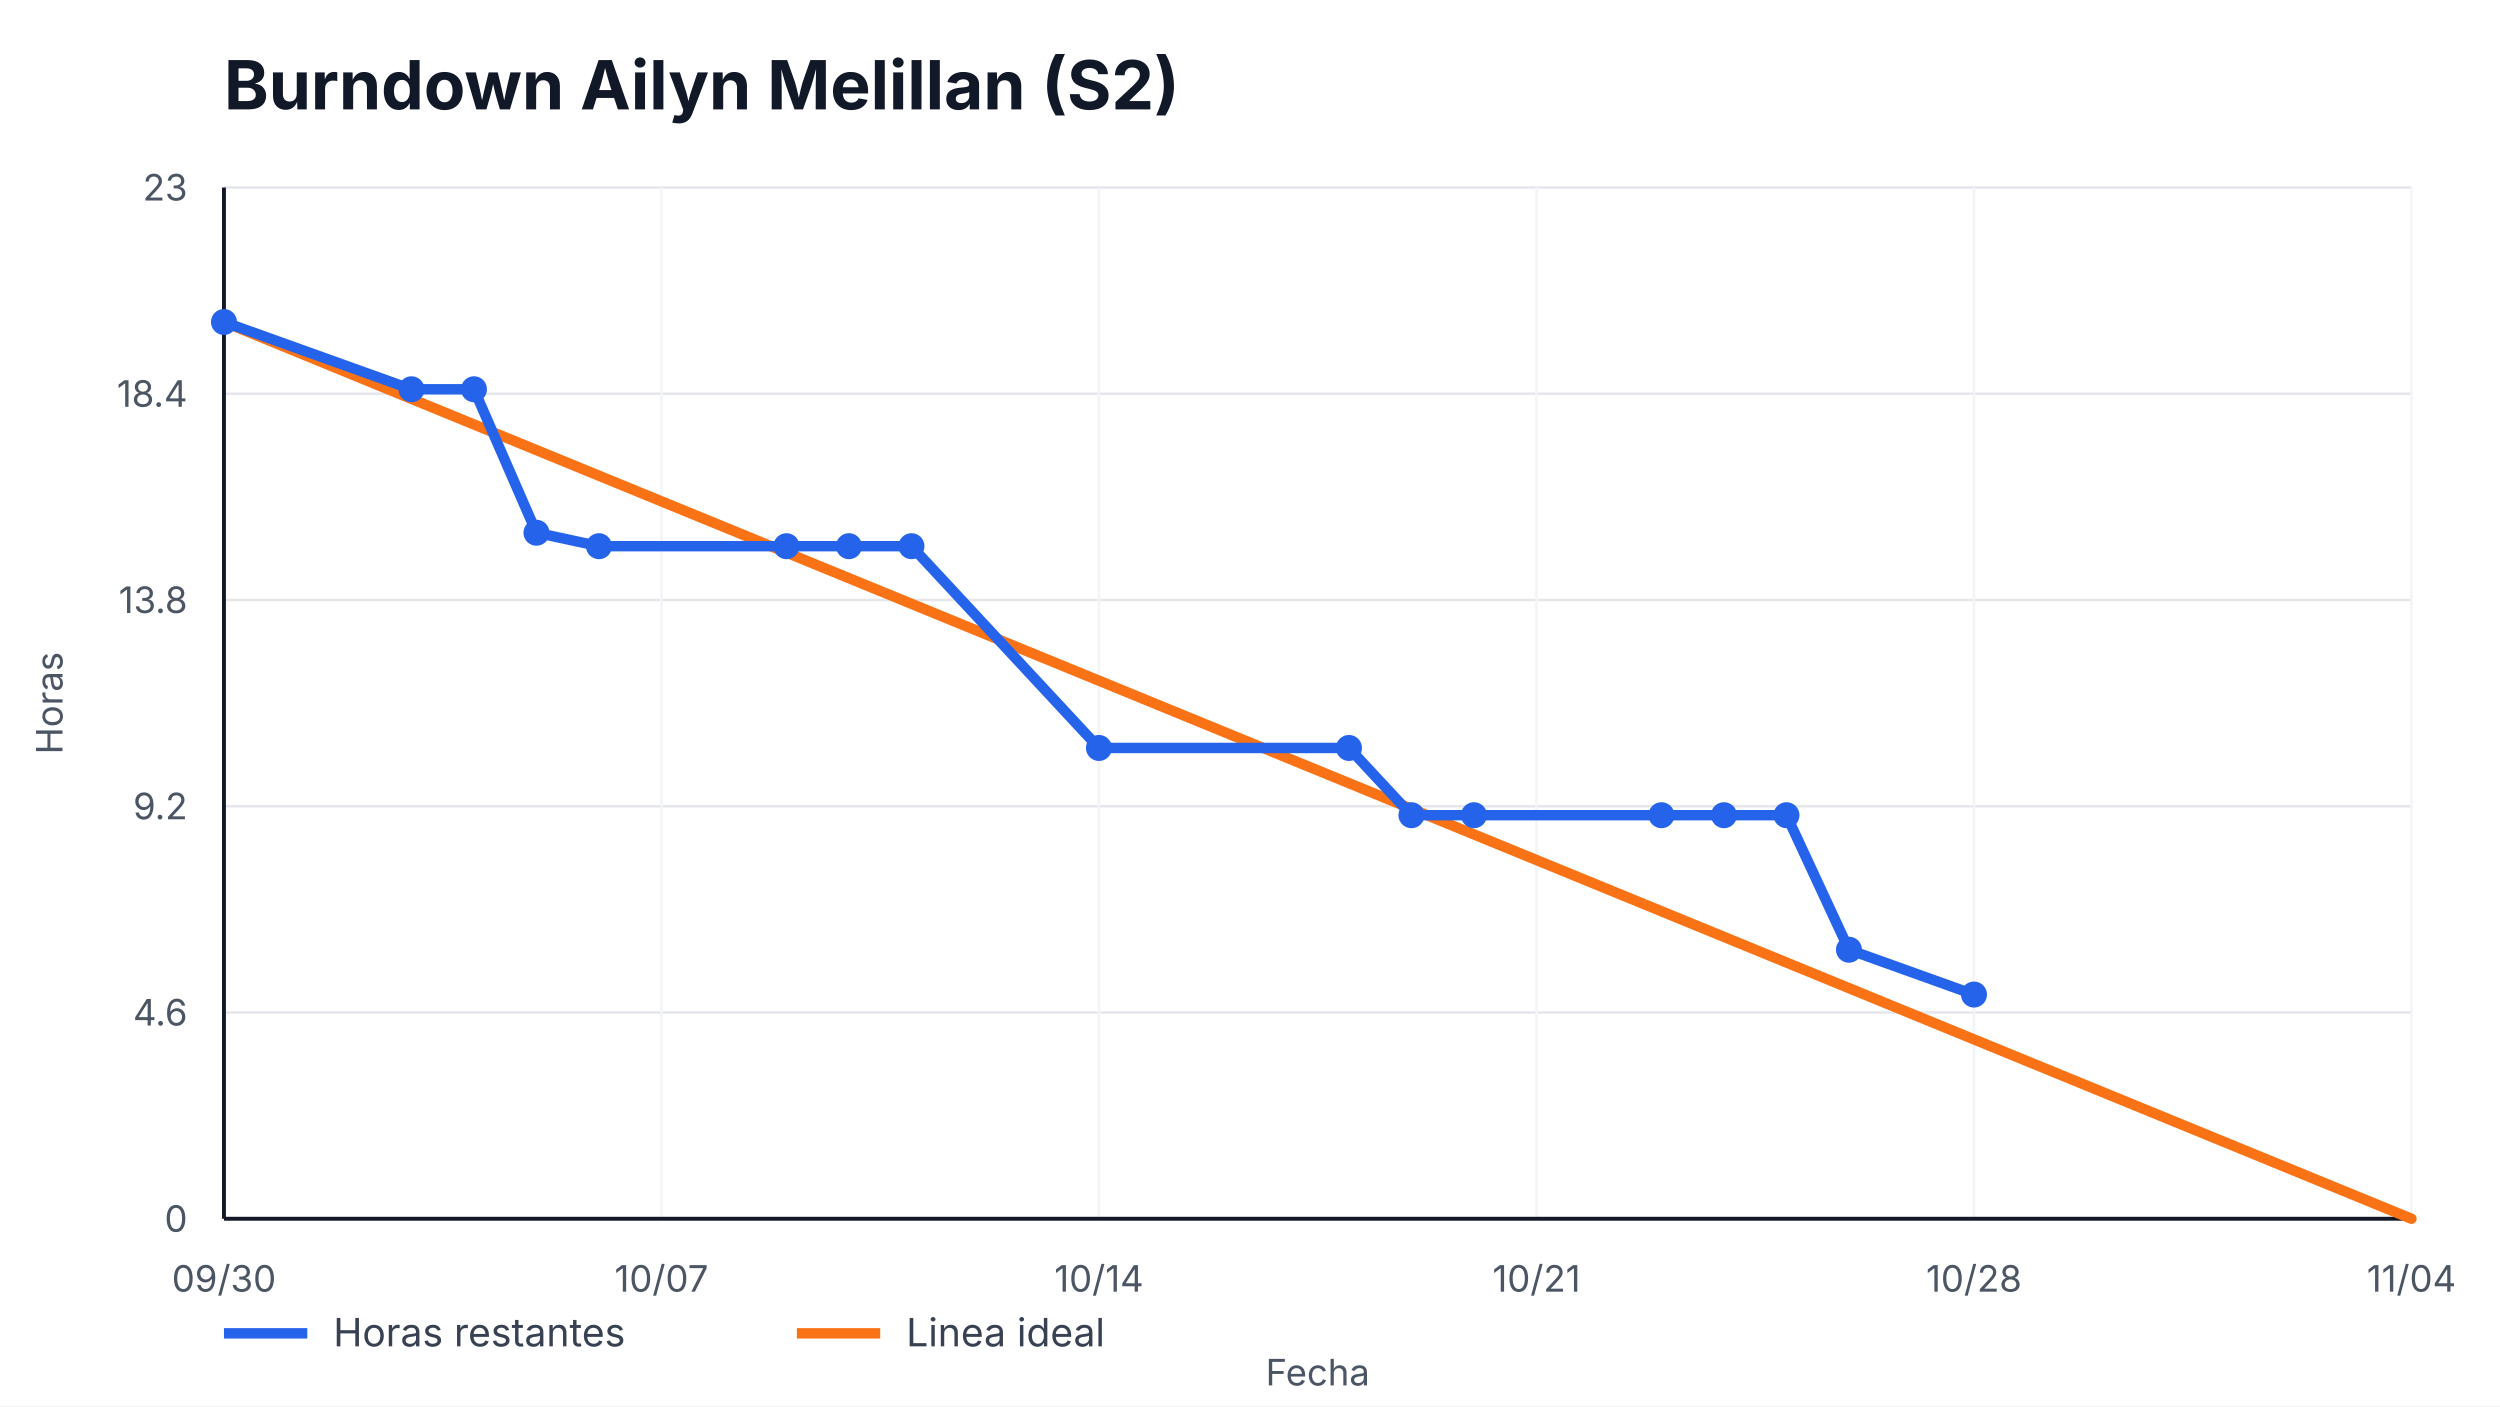
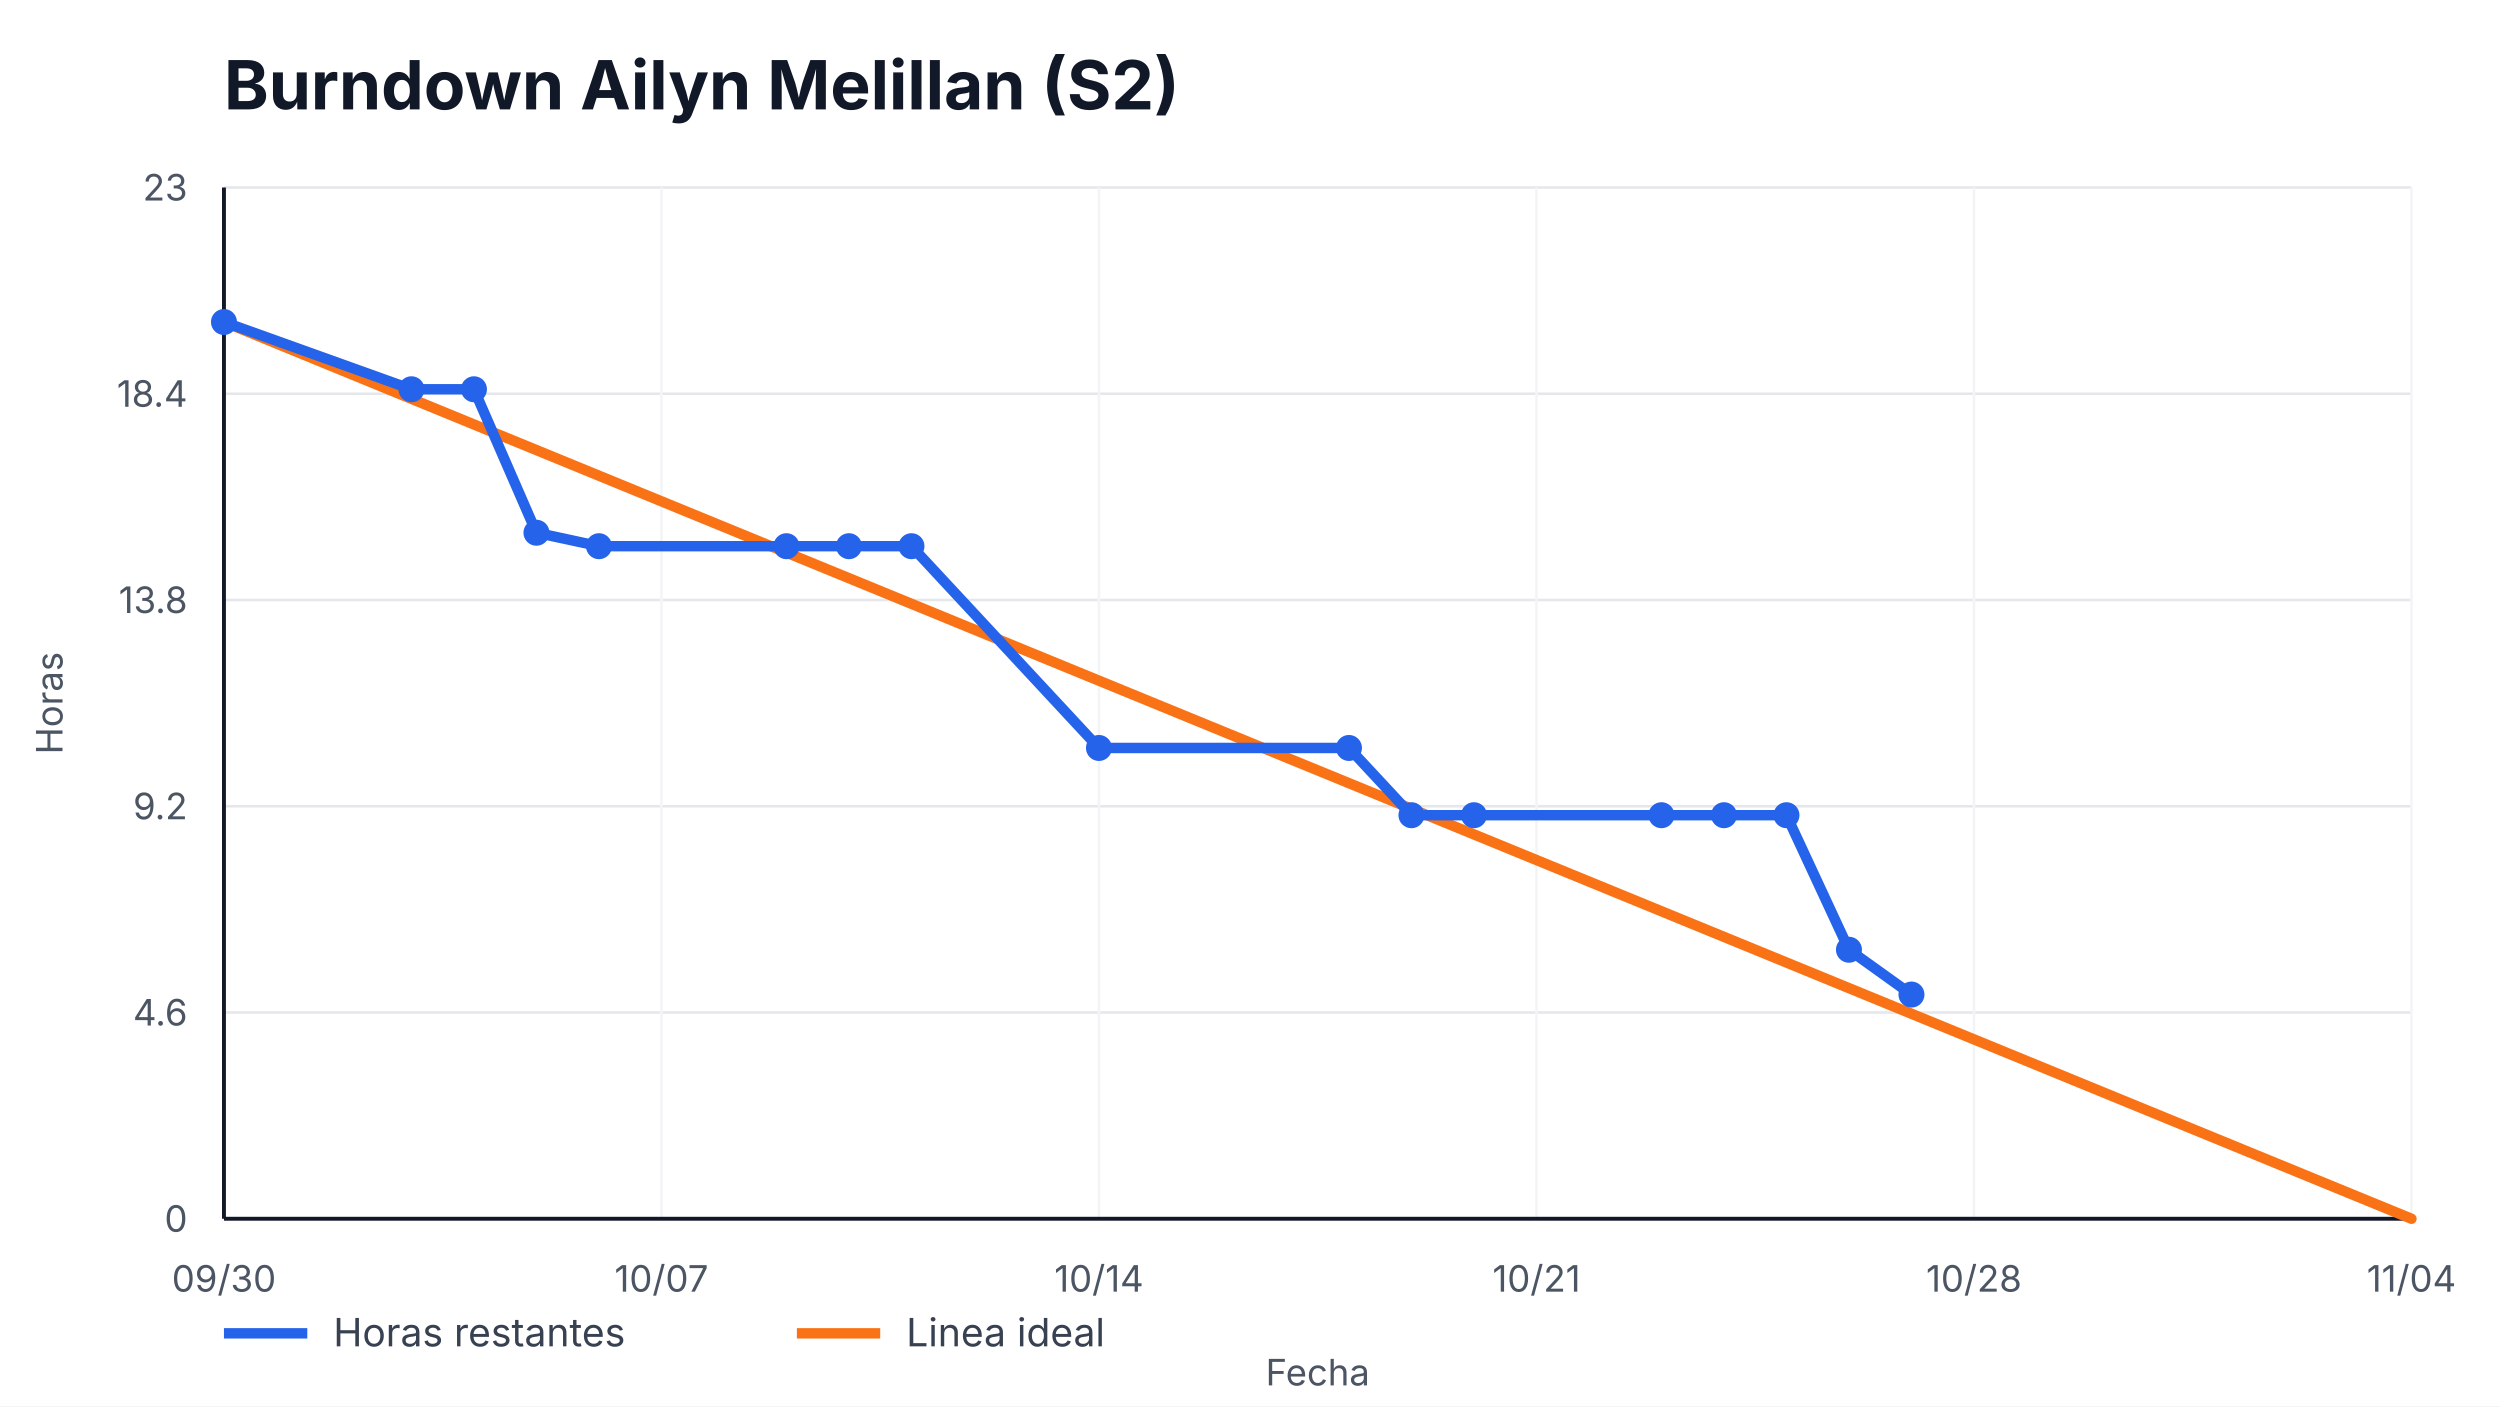
<svg xmlns="http://www.w3.org/2000/svg" width="960" height="540" viewBox="0 0 960 540" role="img" aria-label="Burndown Ailyn Melillan (S2)">
  <style>
    text { font-family: -apple-system, BlinkMacSystemFont, "Segoe UI", sans-serif; fill: #111827; }
    .title { font-size: 26px; font-weight: 700; }
    .axis { font-size: 14px; fill: #4b5563; }
    .legend { font-size: 15px; fill: #374151; }
    .overrun { font-size: 14px; font-weight: 700; fill: #b91c1c; }
  </style>
  <rect width="100%" height="100%" fill="#ffffff" />
  <text x="86" y="42" class="title">Burndown Ailyn Melillan (S2)</text>
  <g>
    <line x1="86" y1="468.00" x2="926" y2="468.00" stroke="#e5e7eb" />
    <line x1="86" y1="388.80" x2="926" y2="388.80" stroke="#e5e7eb" />
    <line x1="86" y1="309.60" x2="926" y2="309.60" stroke="#e5e7eb" />
    <line x1="86" y1="230.40" x2="926" y2="230.40" stroke="#e5e7eb" />
    <line x1="86" y1="151.20" x2="926" y2="151.20" stroke="#e5e7eb" />
    <line x1="86" y1="72.00" x2="926" y2="72.00" stroke="#e5e7eb" />
  </g>
  <g>
    <line x1="86.00" y1="72" x2="86.00" y2="468" stroke="#f3f4f6" />
    <text x="86.00" y="496" text-anchor="middle" class="axis">09/30</text>
    <line x1="254.00" y1="72" x2="254.00" y2="468" stroke="#f3f4f6" />
    <text x="254.00" y="496" text-anchor="middle" class="axis">10/07</text>
    <line x1="422.00" y1="72" x2="422.00" y2="468" stroke="#f3f4f6" />
    <text x="422.00" y="496" text-anchor="middle" class="axis">10/14</text>
    <line x1="590.00" y1="72" x2="590.00" y2="468" stroke="#f3f4f6" />
    <text x="590.00" y="496" text-anchor="middle" class="axis">10/21</text>
    <line x1="758.00" y1="72" x2="758.00" y2="468" stroke="#f3f4f6" />
    <text x="758.00" y="496" text-anchor="middle" class="axis">10/28</text>
    <line x1="926.00" y1="72" x2="926.00" y2="468" stroke="#f3f4f6" />
    <text x="926.00" y="496" text-anchor="middle" class="axis">11/04</text>
  </g>
  <line x1="86" y1="468" x2="926" y2="468" stroke="#111827" stroke-width="1.5" />
  <line x1="86" y1="72" x2="86" y2="468" stroke="#111827" stroke-width="1.5" />
  <g>
    <text x="72" y="473.00" text-anchor="end" class="axis">0</text>
    <text x="72" y="393.80" text-anchor="end" class="axis">4.6</text>
    <text x="72" y="314.60" text-anchor="end" class="axis">9.2</text>
    <text x="72" y="235.40" text-anchor="end" class="axis">13.8</text>
    <text x="72" y="156.20" text-anchor="end" class="axis">18.4</text>
    <text x="72" y="77.00" text-anchor="end" class="axis">23</text>
  </g>
  <polyline points="86.00,123.65 926.00,468.00" fill="none" stroke="#f97316" stroke-width="4" stroke-linecap="round" />
-   <polyline points="86.00,123.65 158.00,149.48 182.00,149.48 206.00,204.57 230.00,209.74 302.00,209.74 326.00,209.74 350.00,209.74 422.00,287.22 518.00,287.22 542.00,313.04 566.00,313.04 638.00,313.04 662.00,313.04 686.00,313.04 710.00,364.70 758.00,381.91" fill="none" stroke="#2563eb" stroke-width="4" stroke-linecap="round" stroke-linejoin="round" />
+   <polyline points="86.00,123.65 158.00,149.48 182.00,149.48 206.00,204.57 230.00,209.74 302.00,209.74 326.00,209.74 350.00,209.74 422.00,287.22 518.00,287.22 542.00,313.04 566.00,313.04 638.00,313.04 662.00,313.04 686.00,313.04 710.00,364.70 734.00,381.91" fill="none" stroke="#2563eb" stroke-width="4" stroke-linecap="round" stroke-linejoin="round" />
  <g>
    <circle cx="86.00" cy="123.65" r="5" fill="#2563eb" />
    <circle cx="158.00" cy="149.48" r="5" fill="#2563eb" />
    <circle cx="182.00" cy="149.48" r="5" fill="#2563eb" />
    <circle cx="206.00" cy="204.57" r="5" fill="#2563eb" />
    <circle cx="230.00" cy="209.74" r="5" fill="#2563eb" />
    <circle cx="302.00" cy="209.74" r="5" fill="#2563eb" />
    <circle cx="326.00" cy="209.74" r="5" fill="#2563eb" />
    <circle cx="350.00" cy="209.74" r="5" fill="#2563eb" />
    <circle cx="422.00" cy="287.22" r="5" fill="#2563eb" />
    <circle cx="518.00" cy="287.22" r="5" fill="#2563eb" />
    <circle cx="542.00" cy="313.04" r="5" fill="#2563eb" />
    <circle cx="566.00" cy="313.04" r="5" fill="#2563eb" />
    <circle cx="638.00" cy="313.04" r="5" fill="#2563eb" />
    <circle cx="662.00" cy="313.04" r="5" fill="#2563eb" />
    <circle cx="686.00" cy="313.04" r="5" fill="#2563eb" />
    <circle cx="710.00" cy="364.70" r="5" fill="#2563eb" />
-     <circle cx="758.00" cy="381.91" r="5" fill="#2563eb" />
+     <circle cx="734.00" cy="381.91" r="5" fill="#2563eb" />
  </g>
  <line x1="86" y1="512" x2="118" y2="512" stroke="#2563eb" stroke-width="4" />
  <text x="128" y="517" class="legend">Horas restantes</text>
  <line x1="306" y1="512" x2="338" y2="512" stroke="#f97316" stroke-width="4" />
  <text x="348" y="517" class="legend">Linea ideal</text>
  <text x="506.0" y="532" text-anchor="middle" class="axis">Fecha</text>
  <text x="24" y="270.0" transform="rotate(-90 24,270.0)" text-anchor="middle" class="axis">Horas</text>
</svg>
